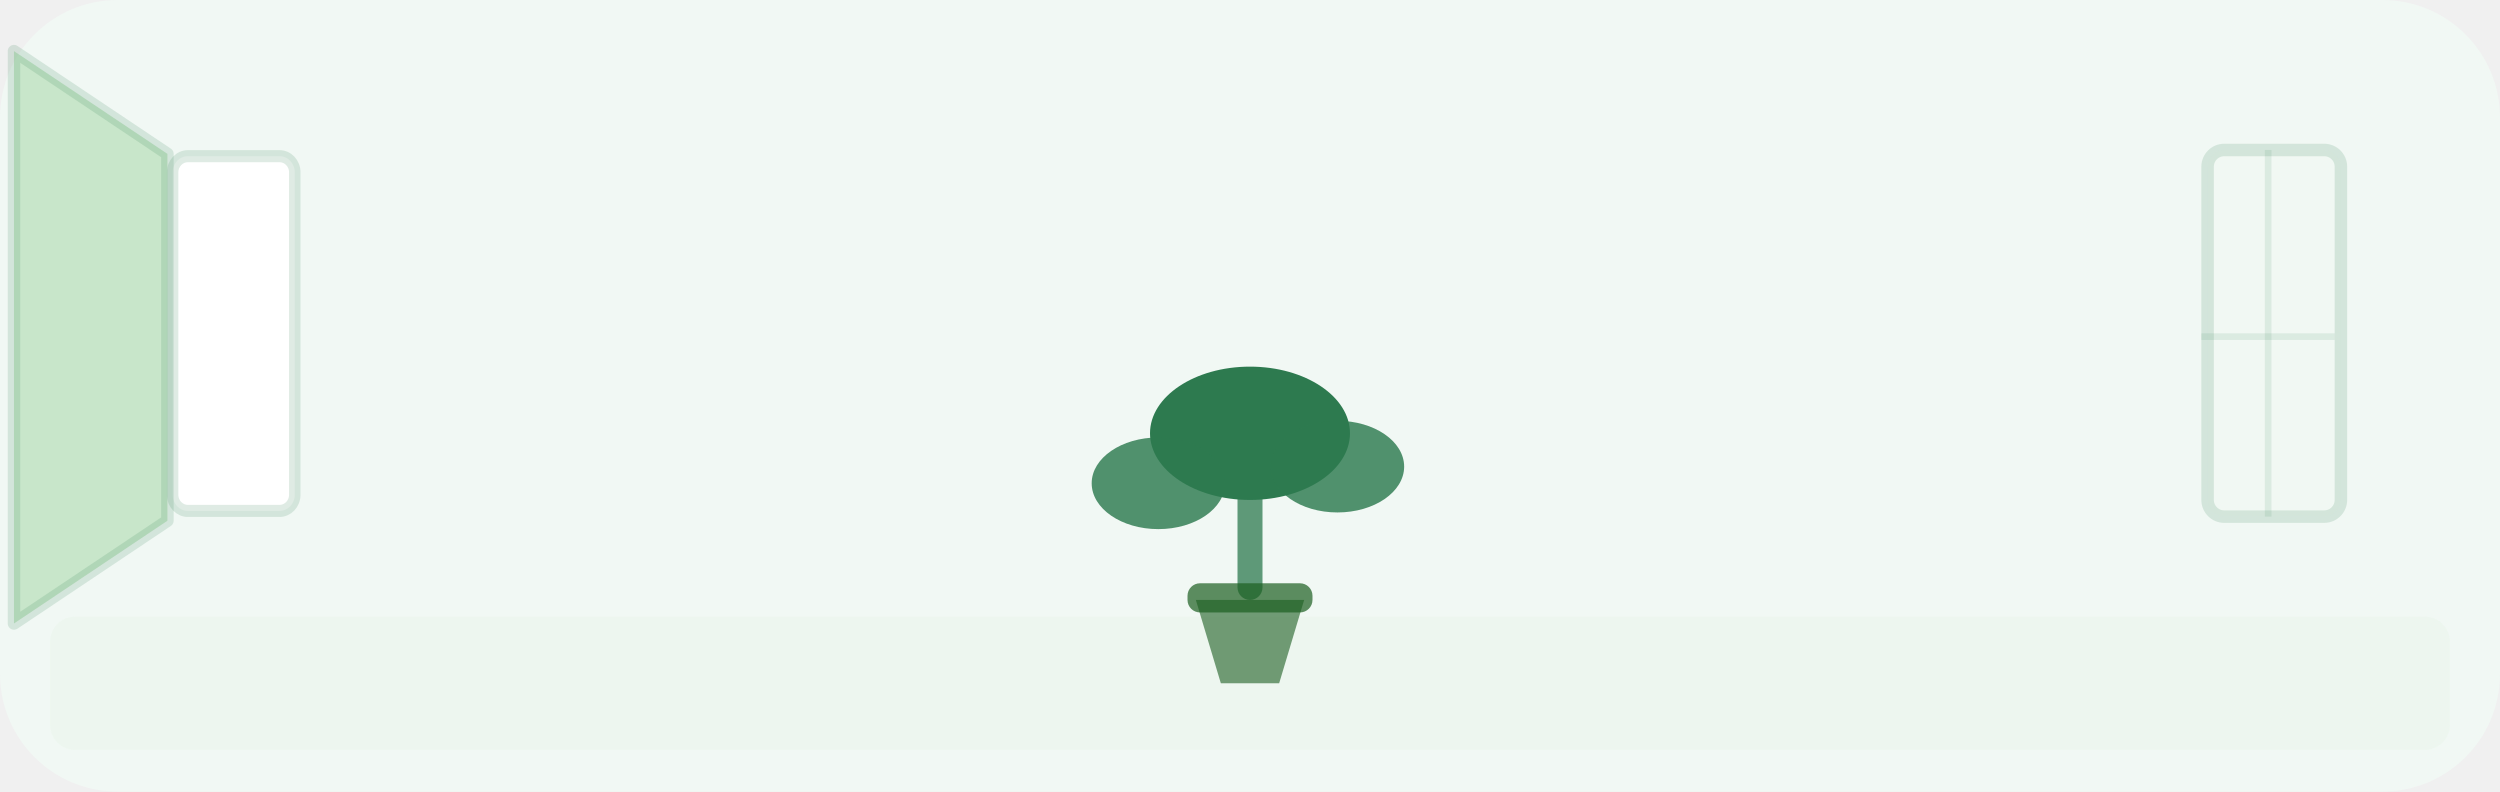
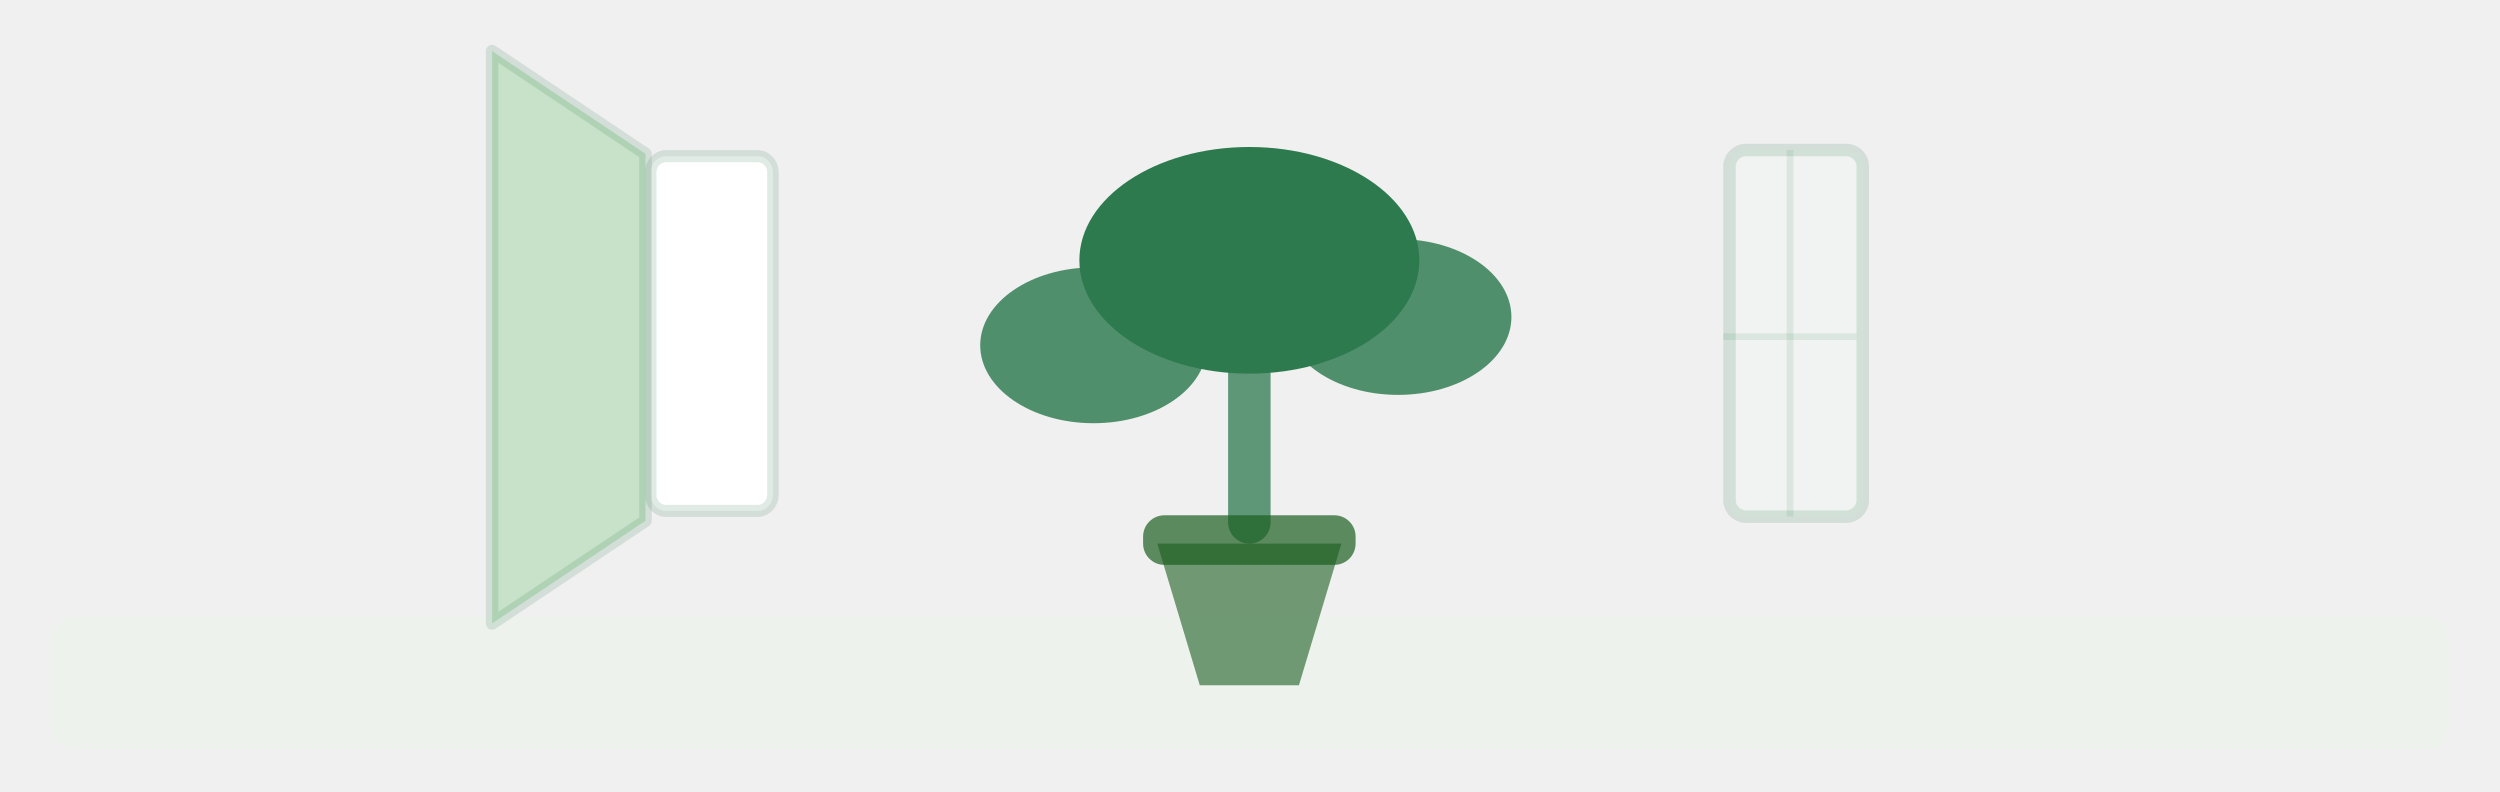
<svg xmlns="http://www.w3.org/2000/svg" width="339.872" height="107.616" viewBox="0 0 339.872 107.616">
-   <rect width="339.872" height="107.616" rx="16" fill="#F1F8F4" />
  <g transform="translate(6.8128,83.8272)">
    <path id="Vector" opacity="0.45" d="M322.848 0H3.398C1.522 0 0 1.522 0 3.398V14.726C0 16.603 1.522 18.125 3.398 18.125H322.848C324.725 18.125 326.246 16.603 326.246 14.726V3.398C326.246 1.522 324.725 0 322.848 0Z" fill="#E8F5E9" />
  </g>
-   <g transform="translate(22.69,20.41) scale(0.9156,0.9669)">
+   <g transform="translate(87.69,20.41) scale(0.9156,0.9669)">
    <path id="Vector" d="M16.72 0.85H3.117C1.865 0.85 0.85 1.865 0.85 3.117V48.461C0.85 49.713 1.865 50.728 3.117 50.728H16.72C17.973 50.728 18.988 49.713 18.988 48.461V3.117C18.988 1.865 17.973 0.85 16.72 0.85Z" fill="white" stroke="#2D7A4F" stroke-opacity="0.15" stroke-width="1.7" />
  </g>
-   <g transform="translate(1.05,6.10) rotate(180 11.2792 39.755)">
+   <g transform="translate(66.05,6.10) rotate(180 11.2792 39.755)">
    <path id="Vector" d="M0.85 14.816L21.708 0.85V78.66L0.85 64.694V14.816Z" fill="#A5D6A7" fill-opacity="0.55" stroke="#2D7A4F" stroke-opacity="0.15" stroke-width="1.7" stroke-linejoin="round" />
  </g>
-   <g transform="translate(299.27,19.5408)">
+   <g transform="translate(234.27,19.5408)">
    <path id="Vector" d="M16.709 0.85H3.115C1.864 0.85 0.85 1.864 0.85 3.115V48.427C0.85 49.678 1.864 50.693 3.115 50.693H16.709C17.96 50.693 18.974 49.678 18.974 48.427V3.115C18.974 1.864 17.96 0.85 16.709 0.85Z" fill="#F1F8F4" fill-opacity="0.4" stroke="#2D7A4F" stroke-opacity="0.15" stroke-width="1.699" />
  </g>
-   <g transform="translate(307.9,20.3904)">
+   <g transform="translate(242.9,20.3904)">
    <path id="Vector" opacity="0.7" d="M0.453 0V49.843" stroke="#2D7A4F" stroke-opacity="0.15" stroke-width="0.906" />
  </g>
-   <g transform="translate(299.27,45.312)">
+   <g transform="translate(234.27,45.312)">
    <path id="Vector" opacity="0.7" d="M0 0.453H18.125" stroke="#2D7A4F" stroke-opacity="0.15" stroke-width="0.906" />
  </g>
-   <g transform="translate(168.2368,61.1712)">
-     <path id="Frame" opacity="0.75" d="M3.398 1.699C3.398 0.761 2.638 0 1.699 0C0.761 0 0 0.761 0 1.699V18.691C0 19.63 0.761 20.39 1.699 20.39C2.638 20.39 3.398 19.63 3.398 18.691V1.699Z" fill="#2D7A4F" />
-   </g>
-   <g transform="translate(156.3424,49.8432)">
-     <path id="Vector" d="M13.594 18.125C21.101 18.125 27.187 14.067 27.187 9.062C27.187 4.057 21.101 0 13.594 0C6.086 0 0 4.057 0 9.062C0 14.067 6.086 18.125 13.594 18.125Z" fill="#2D7A4F" />
-   </g>
-   <g transform="translate(148.4128,59.472)">
-     <path id="Vector" opacity="0.82" d="M9.062 12.461C14.067 12.461 18.125 9.671 18.125 6.23C18.125 2.789 14.067 0 9.062 0C4.057 0 0 2.789 0 6.23C0 9.671 4.057 12.461 9.062 12.461Z" fill="#2D7A4F" />
-   </g>
-   <g transform="translate(172.768,57.2064)">
-     <path id="Vector" opacity="0.82" d="M9.062 12.461C14.067 12.461 18.125 9.671 18.125 6.23C18.125 2.789 14.067 0 9.062 0C4.057 0 0 2.789 0 6.23C0 9.671 4.057 12.461 9.062 12.461Z" fill="#2D7A4F" />
-   </g>
-   <g transform="translate(162.5728,81.5616)">
-     <path id="Vector" opacity="0.6" d="M0 0H14.726L11.328 11.328H3.398L0 0Z" fill="#1B5E20" />
-   </g>
-   <g transform="translate(161.44,79.296)">
-     <path id="Vector" opacity="0.7" d="M15.293 0H1.699C0.761 0 0 0.761 0 1.699V2.266C0 3.204 0.761 3.965 1.699 3.965H15.293C16.231 3.965 16.992 3.204 16.992 2.266V1.699C16.992 0.761 16.231 0 15.293 0Z" fill="#1B5E20" />
+   <g transform="translate(170.0615,92.5) scale(1.7) translate(-170.0615,-92.5)">
+     <g transform="translate(168.2368,61.1712)">
+       <path id="Frame" opacity="0.75" d="M3.398 1.699C3.398 0.761 2.638 0 1.699 0C0.761 0 0 0.761 0 1.699V18.691C0 19.63 0.761 20.39 1.699 20.39C2.638 20.39 3.398 19.63 3.398 18.691V1.699Z" fill="#2D7A4F" />
+     </g>
+     <g transform="translate(156.3424,49.8432)">
+       <path id="Vector" d="M13.594 18.125C21.101 18.125 27.187 14.067 27.187 9.062C27.187 4.057 21.101 0 13.594 0C6.086 0 0 4.057 0 9.062C0 14.067 6.086 18.125 13.594 18.125Z" fill="#2D7A4F" />
+     </g>
+     <g transform="translate(148.4128,59.472)">
+       <path id="Vector" opacity="0.82" d="M9.062 12.461C14.067 12.461 18.125 9.671 18.125 6.23C18.125 2.789 14.067 0 9.062 0C4.057 0 0 2.789 0 6.23C0 9.671 4.057 12.461 9.062 12.461Z" fill="#2D7A4F" />
+     </g>
+     <g transform="translate(172.768,57.2064)">
+       <path id="Vector" opacity="0.82" d="M9.062 12.461C14.067 12.461 18.125 9.671 18.125 6.23C18.125 2.789 14.067 0 9.062 0C4.057 0 0 2.789 0 6.23C0 9.671 4.057 12.461 9.062 12.461Z" fill="#2D7A4F" />
+     </g>
+     <g transform="translate(162.5728,81.5616)">
+       <path id="Vector" opacity="0.6" d="M0 0H14.726L11.328 11.328H3.398L0 0Z" fill="#1B5E20" />
+     </g>
+     <g transform="translate(161.44,79.296)">
+       <path id="Vector" opacity="0.7" d="M15.293 0H1.699C0.761 0 0 0.761 0 1.699V2.266C0 3.204 0.761 3.965 1.699 3.965H15.293C16.231 3.965 16.992 3.204 16.992 2.266V1.699C16.992 0.761 16.231 0 15.293 0Z" fill="#1B5E20" />
+     </g>
  </g>
</svg>
